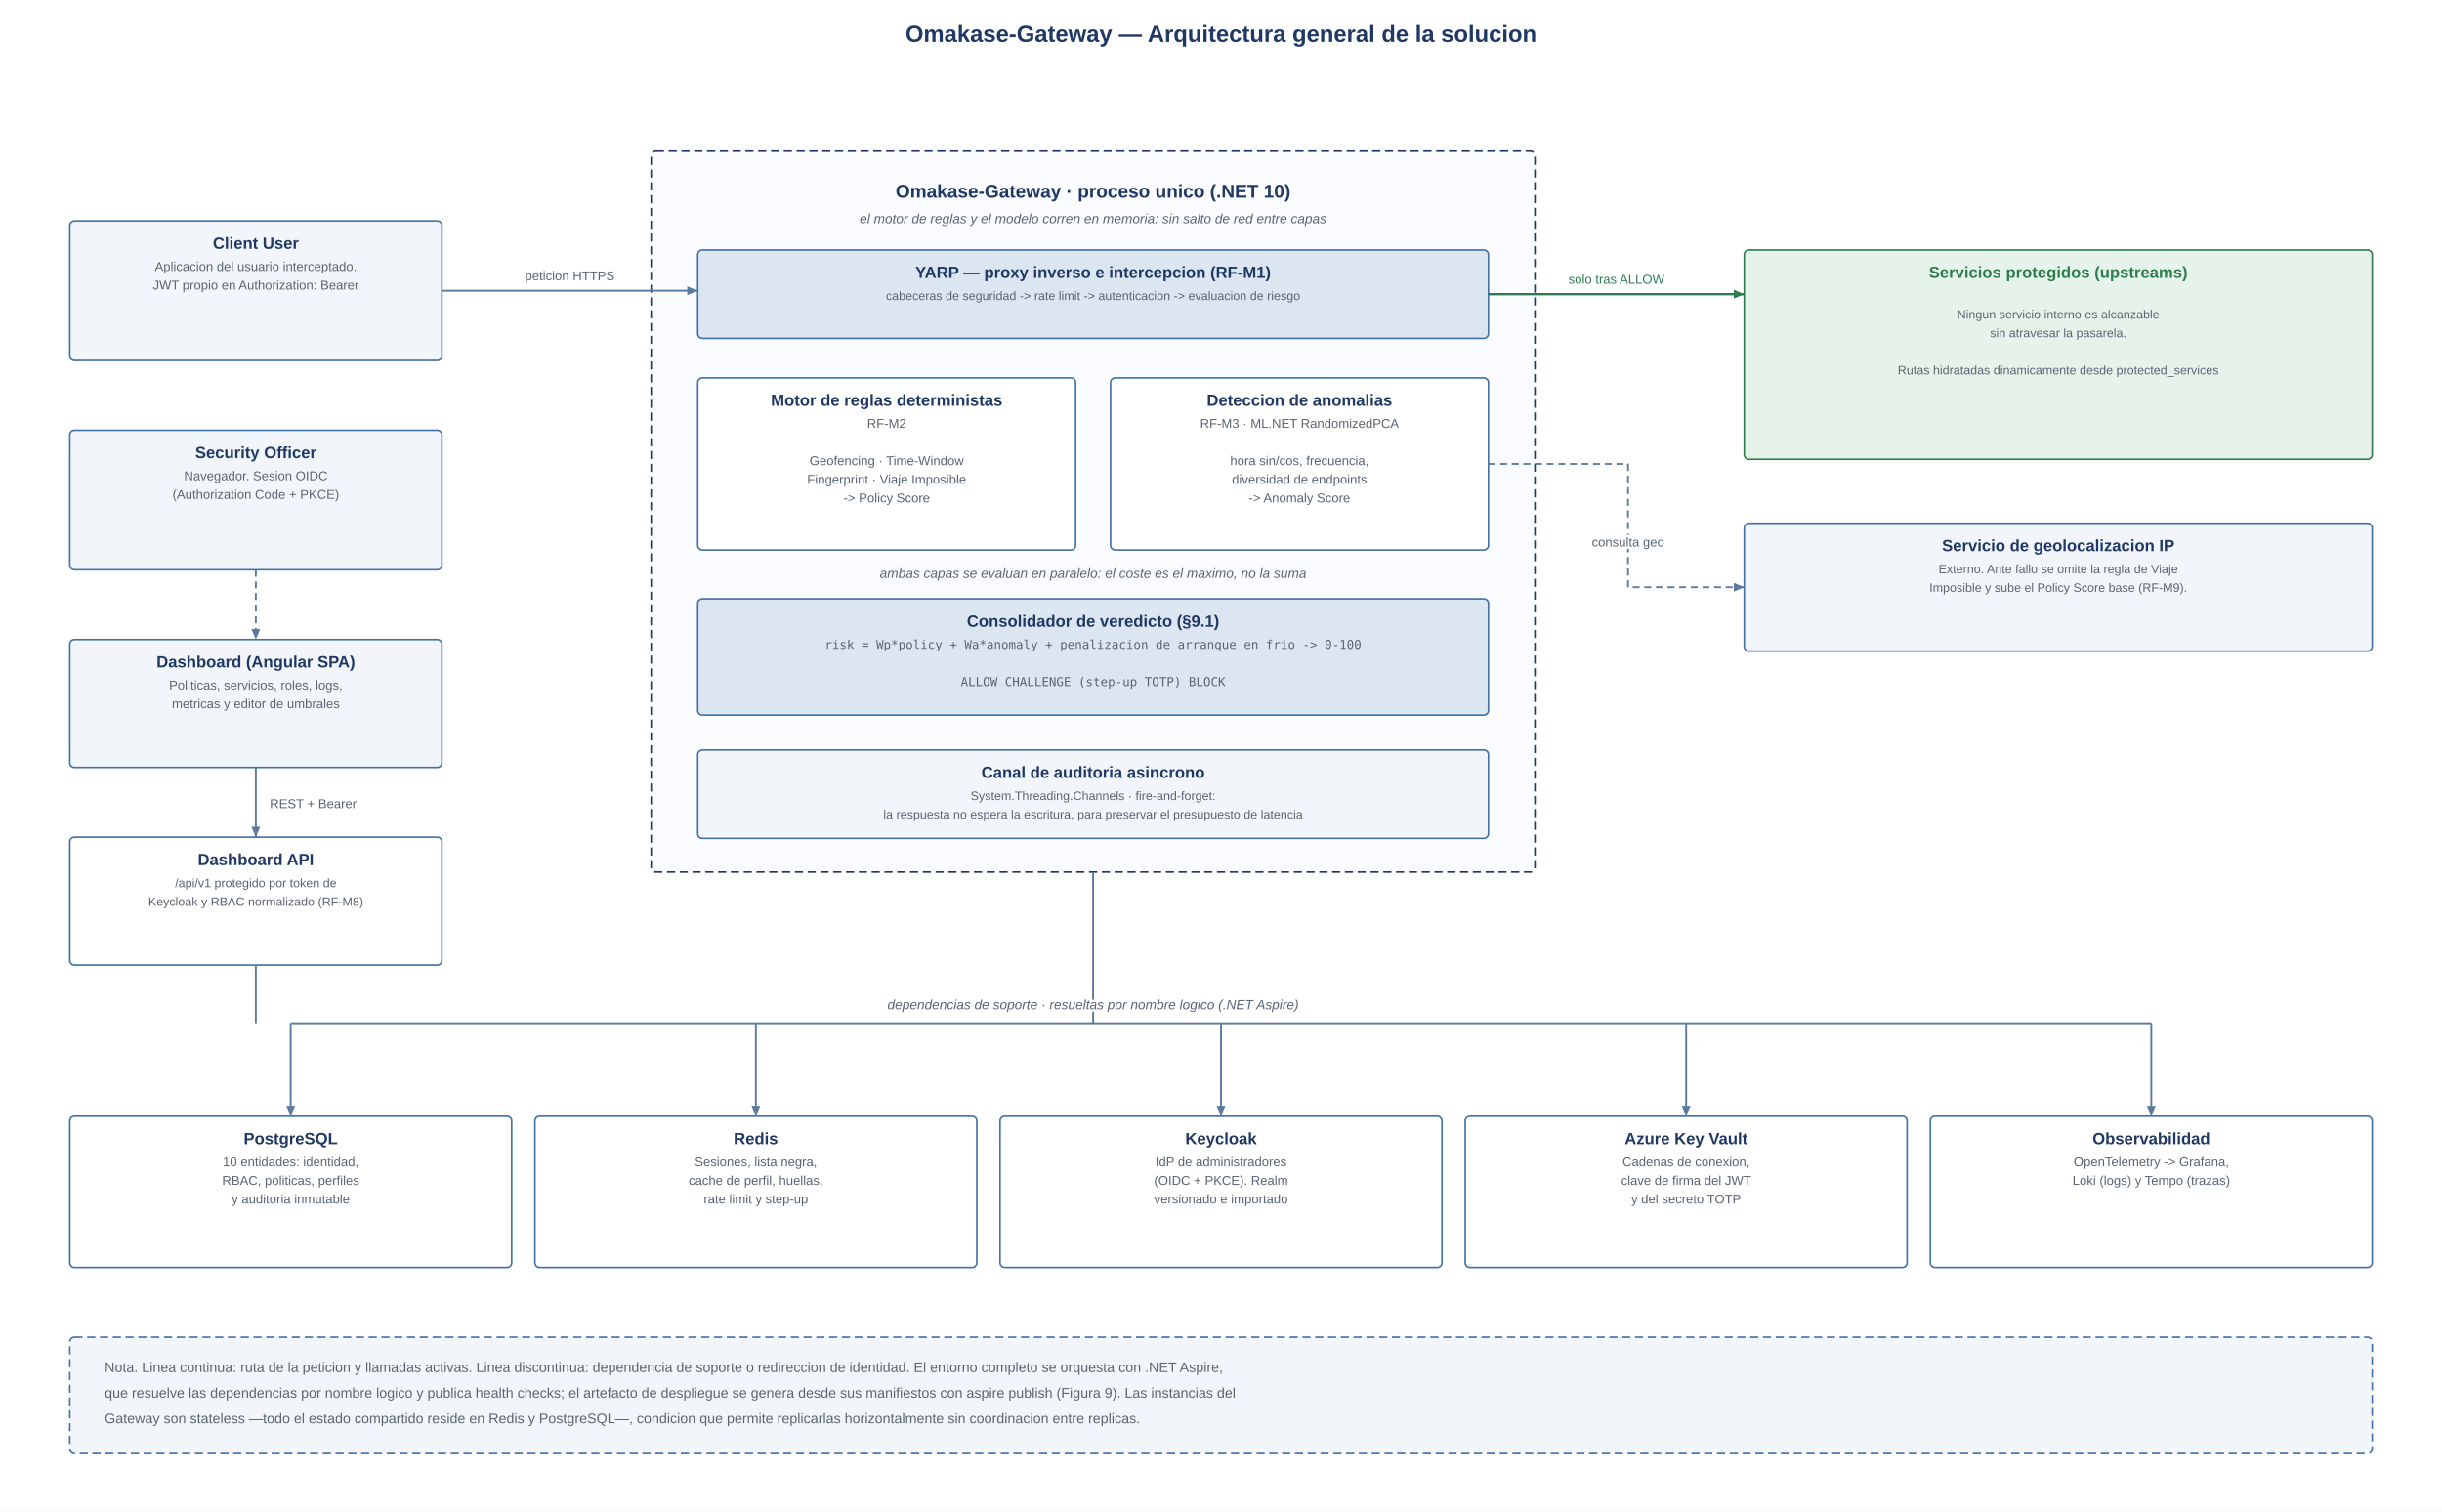
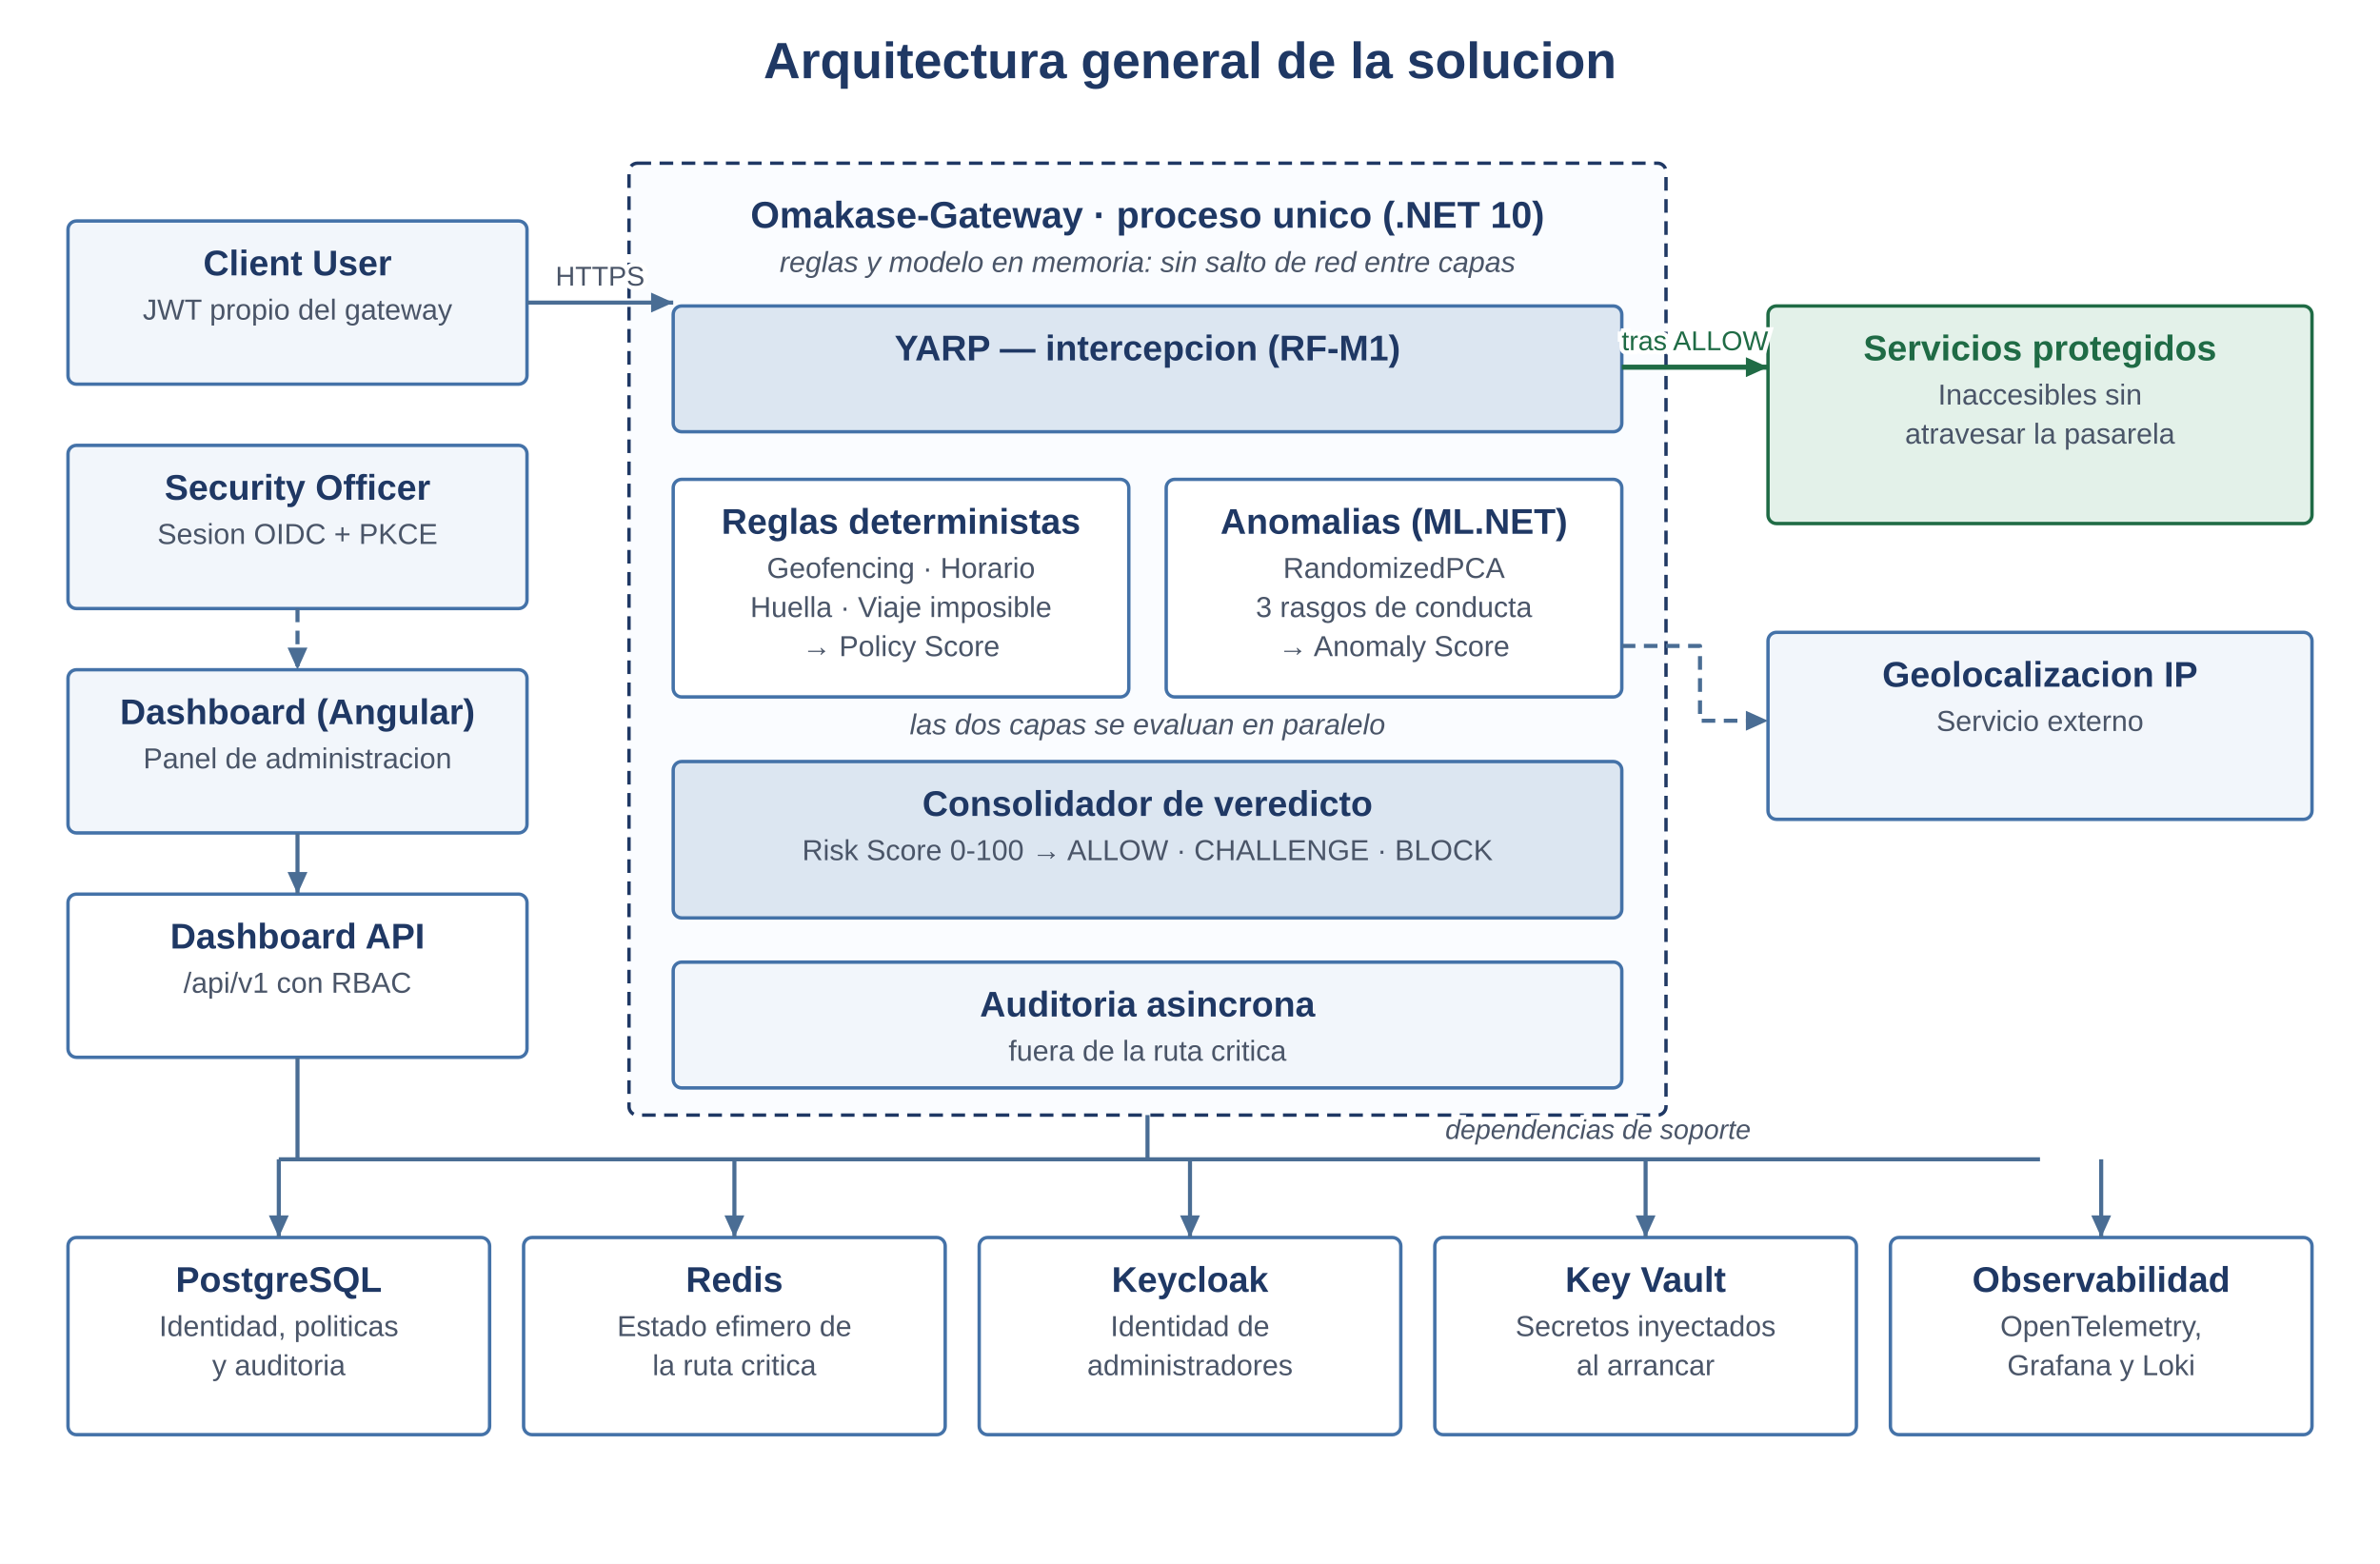
- <svg xmlns="http://www.w3.org/2000/svg" viewBox="0 0 2100 1300" width="2100" height="1300">
-   <rect width="2100" height="1300" fill="#FFFFFF" />
-   <text x="1050.0" y="36" font-family="'Segoe UI', 'Calibri', Arial, sans-serif" font-size="20" font-weight="600" fill="#1F3864" text-anchor="middle">Omakase-Gateway — Arquitectura general de la solucion</text>
-   <rect x="60" y="190" width="320" height="120" fill="#F2F6FB" stroke="#4472A8" stroke-width="1.4" rx="4" />
-   <text x="220.0" y="214" font-family="'Segoe UI', 'Calibri', Arial, sans-serif" font-size="14" font-weight="600" fill="#1F3864" text-anchor="middle">Client User</text>
-   <text x="220.0" y="233" font-family="'Segoe UI', 'Calibri', Arial, sans-serif" font-size="11" fill="#5A6472" text-anchor="middle">Aplicacion del usuario interceptado.</text>
-   <text x="220.0" y="249" font-family="'Segoe UI', 'Calibri', Arial, sans-serif" font-size="11" fill="#5A6472" text-anchor="middle">JWT propio en Authorization: Bearer</text>
-   <rect x="60" y="370" width="320" height="120" fill="#F2F6FB" stroke="#4472A8" stroke-width="1.4" rx="4" />
-   <text x="220.0" y="394" font-family="'Segoe UI', 'Calibri', Arial, sans-serif" font-size="14" font-weight="600" fill="#1F3864" text-anchor="middle">Security Officer</text>
-   <text x="220.0" y="413" font-family="'Segoe UI', 'Calibri', Arial, sans-serif" font-size="11" fill="#5A6472" text-anchor="middle">Navegador. Sesion OIDC</text>
-   <text x="220.0" y="429" font-family="'Segoe UI', 'Calibri', Arial, sans-serif" font-size="11" fill="#5A6472" text-anchor="middle">(Authorization Code + PKCE)</text>
-   <rect x="60" y="550" width="320" height="110" fill="#F2F6FB" stroke="#4472A8" stroke-width="1.4" rx="4" />
-   <text x="220.0" y="574" font-family="'Segoe UI', 'Calibri', Arial, sans-serif" font-size="14" font-weight="600" fill="#1F3864" text-anchor="middle">Dashboard (Angular SPA)</text>
-   <text x="220.0" y="593" font-family="'Segoe UI', 'Calibri', Arial, sans-serif" font-size="11" fill="#5A6472" text-anchor="middle">Politicas, servicios, roles, logs,</text>
-   <text x="220.0" y="609" font-family="'Segoe UI', 'Calibri', Arial, sans-serif" font-size="11" fill="#5A6472" text-anchor="middle">metricas y editor de umbrales</text>
-   <rect x="60" y="720" width="320" height="110" fill="#FFFFFF" stroke="#4472A8" stroke-width="1.4" rx="4" />
-   <text x="220.0" y="744" font-family="'Segoe UI', 'Calibri', Arial, sans-serif" font-size="14" font-weight="600" fill="#1F3864" text-anchor="middle">Dashboard API</text>
-   <text x="220.0" y="763" font-family="'Segoe UI', 'Calibri', Arial, sans-serif" font-size="10.5" fill="#5A6472" text-anchor="middle">/api/v1 protegido por token de</text>
-   <text x="220.0" y="779" font-family="'Segoe UI', 'Calibri', Arial, sans-serif" font-size="10.5" fill="#5A6472" text-anchor="middle">Keycloak y RBAC normalizado (RF-M8)</text>
-   <rect x="560" y="130" width="760" height="620" fill="#FAFCFF" stroke="#1F3864" stroke-width="1.4" rx="4" stroke-dasharray="7 4" />
-   <text x="940.0" y="154" font-family="'Segoe UI', 'Calibri', Arial, sans-serif" font-size="14" font-weight="600" fill="#1F3864" text-anchor="middle" />
-   <text x="940" y="170" font-family="'Segoe UI', 'Calibri', Arial, sans-serif" font-size="16" font-weight="600" fill="#1F3864" text-anchor="middle">Omakase-Gateway  ·  proceso unico (.NET 10)</text>
-   <text x="940" y="192" font-family="'Segoe UI', 'Calibri', Arial, sans-serif" font-size="11.5" font-weight="400" fill="#5A6472" text-anchor="middle" font-style="italic">el motor de reglas y el modelo corren en memoria: sin salto de red entre capas</text>
-   <rect x="600" y="215" width="680" height="76" fill="#DCE6F1" stroke="#4472A8" stroke-width="1.4" rx="4" />
-   <text x="940.0" y="239" font-family="'Segoe UI', 'Calibri', Arial, sans-serif" font-size="14" font-weight="600" fill="#1F3864" text-anchor="middle">YARP — proxy inverso e intercepcion (RF-M1)</text>
-   <text x="940.0" y="258" font-family="'Segoe UI', 'Calibri', Arial, sans-serif" font-size="10.5" fill="#5A6472" text-anchor="middle">cabeceras de seguridad -&gt; rate limit -&gt; autenticacion -&gt; evaluacion de riesgo</text>
-   <rect x="600" y="325" width="325" height="148" fill="#FFFFFF" stroke="#4472A8" stroke-width="1.4" rx="4" />
-   <text x="762.5" y="349" font-family="'Segoe UI', 'Calibri', Arial, sans-serif" font-size="14" font-weight="600" fill="#1F3864" text-anchor="middle">Motor de reglas deterministas</text>
-   <text x="762.5" y="368" font-family="'Segoe UI', 'Calibri', Arial, sans-serif" font-size="11" fill="#5A6472" text-anchor="middle">RF-M2</text>
-   <text x="762.5" y="384" font-family="'Segoe UI', 'Calibri', Arial, sans-serif" font-size="11" fill="#5A6472" text-anchor="middle" />
-   <text x="762.5" y="400" font-family="'Segoe UI', 'Calibri', Arial, sans-serif" font-size="11" fill="#5A6472" text-anchor="middle">Geofencing · Time-Window</text>
-   <text x="762.5" y="416" font-family="'Segoe UI', 'Calibri', Arial, sans-serif" font-size="11" fill="#5A6472" text-anchor="middle">Fingerprint · Viaje Imposible</text>
-   <text x="762.5" y="432" font-family="'Segoe UI', 'Calibri', Arial, sans-serif" font-size="11" fill="#5A6472" text-anchor="middle">-&gt; Policy Score</text>
-   <rect x="955" y="325" width="325" height="148" fill="#FFFFFF" stroke="#4472A8" stroke-width="1.4" rx="4" />
-   <text x="1117.5" y="349" font-family="'Segoe UI', 'Calibri', Arial, sans-serif" font-size="14" font-weight="600" fill="#1F3864" text-anchor="middle">Deteccion de anomalias</text>
-   <text x="1117.5" y="368" font-family="'Segoe UI', 'Calibri', Arial, sans-serif" font-size="11" fill="#5A6472" text-anchor="middle">RF-M3 · ML.NET RandomizedPCA</text>
-   <text x="1117.5" y="384" font-family="'Segoe UI', 'Calibri', Arial, sans-serif" font-size="11" fill="#5A6472" text-anchor="middle" />
-   <text x="1117.5" y="400" font-family="'Segoe UI', 'Calibri', Arial, sans-serif" font-size="11" fill="#5A6472" text-anchor="middle">hora sin/cos, frecuencia,</text>
-   <text x="1117.5" y="416" font-family="'Segoe UI', 'Calibri', Arial, sans-serif" font-size="11" fill="#5A6472" text-anchor="middle">diversidad de endpoints</text>
-   <text x="1117.5" y="432" font-family="'Segoe UI', 'Calibri', Arial, sans-serif" font-size="11" fill="#5A6472" text-anchor="middle">-&gt; Anomaly Score</text>
-   <text x="940" y="497" font-family="'Segoe UI', 'Calibri', Arial, sans-serif" font-size="11.5" font-weight="400" fill="#5A6472" text-anchor="middle" font-style="italic">ambas capas se evaluan en paralelo: el coste es el maximo, no la suma</text>
-   <rect x="600" y="515" width="680" height="100" fill="#DCE6F1" stroke="#4472A8" stroke-width="1.4" rx="4" />
-   <text x="940.0" y="539" font-family="'Segoe UI', 'Calibri', Arial, sans-serif" font-size="14" font-weight="600" fill="#1F3864" text-anchor="middle">Consolidador de veredicto (§9.1)</text>
-   <text x="940.0" y="558" font-family="'Consolas', 'Cascadia Mono', monospace" font-size="10.5" fill="#5A6472" text-anchor="middle">risk = Wp*policy + Wa*anomaly + penalizacion de arranque en frio   -&gt;   0-100</text>
-   <text x="940.0" y="574" font-family="'Consolas', 'Cascadia Mono', monospace" font-size="10.5" fill="#5A6472" text-anchor="middle" />
-   <text x="940.0" y="590" font-family="'Consolas', 'Cascadia Mono', monospace" font-size="10.5" fill="#5A6472" text-anchor="middle">ALLOW        CHALLENGE (step-up TOTP)        BLOCK</text>
-   <rect x="600" y="645" width="680" height="76" fill="#F2F6FB" stroke="#4472A8" stroke-width="1.4" rx="4" />
-   <text x="940.0" y="669" font-family="'Segoe UI', 'Calibri', Arial, sans-serif" font-size="14" font-weight="600" fill="#1F3864" text-anchor="middle">Canal de auditoria asincrono</text>
-   <text x="940.0" y="688" font-family="'Segoe UI', 'Calibri', Arial, sans-serif" font-size="10.5" fill="#5A6472" text-anchor="middle">System.Threading.Channels · fire-and-forget:</text>
-   <text x="940.0" y="704" font-family="'Segoe UI', 'Calibri', Arial, sans-serif" font-size="10.5" fill="#5A6472" text-anchor="middle">la respuesta no espera la escritura, para preservar el presupuesto de latencia</text>
-   <rect x="1500" y="215" width="540" height="180" fill="#E6F3EB" stroke="#2E7D4F" stroke-width="1.4" rx="4" />
-   <text x="1770.0" y="239" font-family="'Segoe UI', 'Calibri', Arial, sans-serif" font-size="14" font-weight="600" fill="#2E7D4F" text-anchor="middle">Servicios protegidos (upstreams)</text>
-   <text x="1770.0" y="258" font-family="'Segoe UI', 'Calibri', Arial, sans-serif" font-size="10.5" fill="#5A6472" text-anchor="middle" />
-   <text x="1770.0" y="274" font-family="'Segoe UI', 'Calibri', Arial, sans-serif" font-size="10.5" fill="#5A6472" text-anchor="middle">Ningun servicio interno es alcanzable</text>
-   <text x="1770.0" y="290" font-family="'Segoe UI', 'Calibri', Arial, sans-serif" font-size="10.5" fill="#5A6472" text-anchor="middle">sin atravesar la pasarela.</text>
-   <text x="1770.0" y="306" font-family="'Segoe UI', 'Calibri', Arial, sans-serif" font-size="10.5" fill="#5A6472" text-anchor="middle" />
-   <text x="1770.0" y="322" font-family="'Segoe UI', 'Calibri', Arial, sans-serif" font-size="10.5" fill="#5A6472" text-anchor="middle">Rutas hidratadas dinamicamente desde protected_services</text>
-   <rect x="1500" y="450" width="540" height="110" fill="#F2F6FB" stroke="#4472A8" stroke-width="1.4" rx="4" />
-   <text x="1770.0" y="474" font-family="'Segoe UI', 'Calibri', Arial, sans-serif" font-size="14" font-weight="600" fill="#1F3864" text-anchor="middle">Servicio de geolocalizacion IP</text>
-   <text x="1770.0" y="493" font-family="'Segoe UI', 'Calibri', Arial, sans-serif" font-size="10.5" fill="#5A6472" text-anchor="middle">Externo. Ante fallo se omite la regla de Viaje</text>
-   <text x="1770.0" y="509" font-family="'Segoe UI', 'Calibri', Arial, sans-serif" font-size="10.5" fill="#5A6472" text-anchor="middle">Imposible y sube el Policy Score base (RF-M9).</text>
-   <rect x="60" y="960" width="380" height="130" fill="#FFFFFF" stroke="#4472A8" stroke-width="1.4" rx="4" />
-   <text x="250.0" y="984" font-family="'Segoe UI', 'Calibri', Arial, sans-serif" font-size="14" font-weight="600" fill="#1F3864" text-anchor="middle">PostgreSQL</text>
-   <text x="250.0" y="1003" font-family="'Segoe UI', 'Calibri', Arial, sans-serif" font-size="11" fill="#5A6472" text-anchor="middle">10 entidades: identidad,</text>
-   <text x="250.0" y="1019" font-family="'Segoe UI', 'Calibri', Arial, sans-serif" font-size="11" fill="#5A6472" text-anchor="middle">RBAC, politicas, perfiles</text>
-   <text x="250.0" y="1035" font-family="'Segoe UI', 'Calibri', Arial, sans-serif" font-size="11" fill="#5A6472" text-anchor="middle">y auditoria inmutable</text>
-   <rect x="460" y="960" width="380" height="130" fill="#FFFFFF" stroke="#4472A8" stroke-width="1.4" rx="4" />
-   <text x="650.0" y="984" font-family="'Segoe UI', 'Calibri', Arial, sans-serif" font-size="14" font-weight="600" fill="#1F3864" text-anchor="middle">Redis</text>
-   <text x="650.0" y="1003" font-family="'Segoe UI', 'Calibri', Arial, sans-serif" font-size="11" fill="#5A6472" text-anchor="middle">Sesiones, lista negra,</text>
-   <text x="650.0" y="1019" font-family="'Segoe UI', 'Calibri', Arial, sans-serif" font-size="11" fill="#5A6472" text-anchor="middle">cache de perfil, huellas,</text>
-   <text x="650.0" y="1035" font-family="'Segoe UI', 'Calibri', Arial, sans-serif" font-size="11" fill="#5A6472" text-anchor="middle">rate limit y step-up</text>
-   <rect x="860" y="960" width="380" height="130" fill="#FFFFFF" stroke="#4472A8" stroke-width="1.4" rx="4" />
-   <text x="1050.0" y="984" font-family="'Segoe UI', 'Calibri', Arial, sans-serif" font-size="14" font-weight="600" fill="#1F3864" text-anchor="middle">Keycloak</text>
-   <text x="1050.0" y="1003" font-family="'Segoe UI', 'Calibri', Arial, sans-serif" font-size="11" fill="#5A6472" text-anchor="middle">IdP de administradores</text>
-   <text x="1050.0" y="1019" font-family="'Segoe UI', 'Calibri', Arial, sans-serif" font-size="11" fill="#5A6472" text-anchor="middle">(OIDC + PKCE). Realm</text>
-   <text x="1050.0" y="1035" font-family="'Segoe UI', 'Calibri', Arial, sans-serif" font-size="11" fill="#5A6472" text-anchor="middle">versionado e importado</text>
-   <rect x="1260" y="960" width="380" height="130" fill="#FFFFFF" stroke="#4472A8" stroke-width="1.4" rx="4" />
-   <text x="1450.0" y="984" font-family="'Segoe UI', 'Calibri', Arial, sans-serif" font-size="14" font-weight="600" fill="#1F3864" text-anchor="middle">Azure Key Vault</text>
-   <text x="1450.0" y="1003" font-family="'Segoe UI', 'Calibri', Arial, sans-serif" font-size="11" fill="#5A6472" text-anchor="middle">Cadenas de conexion,</text>
-   <text x="1450.0" y="1019" font-family="'Segoe UI', 'Calibri', Arial, sans-serif" font-size="11" fill="#5A6472" text-anchor="middle">clave de firma del JWT</text>
-   <text x="1450.0" y="1035" font-family="'Segoe UI', 'Calibri', Arial, sans-serif" font-size="11" fill="#5A6472" text-anchor="middle">y del secreto TOTP</text>
-   <rect x="1660" y="960" width="380" height="130" fill="#FFFFFF" stroke="#4472A8" stroke-width="1.4" rx="4" />
-   <text x="1850.0" y="984" font-family="'Segoe UI', 'Calibri', Arial, sans-serif" font-size="14" font-weight="600" fill="#1F3864" text-anchor="middle">Observabilidad</text>
-   <text x="1850.0" y="1003" font-family="'Segoe UI', 'Calibri', Arial, sans-serif" font-size="11" fill="#5A6472" text-anchor="middle">OpenTelemetry -&gt; Grafana,</text>
-   <text x="1850.0" y="1019" font-family="'Segoe UI', 'Calibri', Arial, sans-serif" font-size="11" fill="#5A6472" text-anchor="middle">Loki (logs) y Tempo (trazas)</text>
-   <path d="M 380 250 L 600 250" fill="none" stroke="#5B7A9E" stroke-width="1.6" stroke-linejoin="round" />
-   <path d="M 600 250 L 591.0 253.78 L 591.0 246.22 z" fill="#5B7A9E" stroke="none" />
-   <text x="490" y="241" font-family="'Segoe UI', 'Calibri', Arial, sans-serif" font-size="11" font-weight="400" text-anchor="middle" stroke="#FFFFFF" stroke-width="4" paint-order="stroke" fill="#5A6472">peticion HTTPS</text>
-   <path d="M 1280 253 L 1500 253" fill="none" stroke="#2E7D4F" stroke-width="2" stroke-linejoin="round" />
-   <path d="M 1500 253 L 1491.0 256.78 L 1491.0 249.22 z" fill="#2E7D4F" stroke="none" />
-   <text x="1390" y="244" font-family="'Segoe UI', 'Calibri', Arial, sans-serif" font-size="11" font-weight="400" text-anchor="middle" stroke="#FFFFFF" stroke-width="4" paint-order="stroke" fill="#2E7D4F">solo tras ALLOW</text>
-   <path d="M 1280 399 L 1400 399 L 1400 505 L 1500 505" fill="none" stroke="#5B7A9E" stroke-width="1.6" stroke-dasharray="6 4" stroke-linejoin="round" />
-   <path d="M 1500 505 L 1491.0 508.78 L 1491.0 501.22 z" fill="#5B7A9E" stroke="none" />
-   <text x="1400" y="470" font-family="'Segoe UI', 'Calibri', Arial, sans-serif" font-size="11" font-weight="400" text-anchor="middle" stroke="#FFFFFF" stroke-width="4" paint-order="stroke" fill="#5A6472">consulta geo</text>
-   <path d="M 220 490 L 220 550" fill="none" stroke="#5B7A9E" stroke-width="1.6" stroke-dasharray="6 4" stroke-linejoin="round" />
-   <path d="M 220 550 L 216.22 541.0 L 223.78 541.0 z" fill="#5B7A9E" stroke="none" />
-   <path d="M 220 660 L 220 720" fill="none" stroke="#5B7A9E" stroke-width="1.6" stroke-linejoin="round" />
-   <path d="M 220 720 L 216.22 711.0 L 223.78 711.0 z" fill="#5B7A9E" stroke="none" />
-   <text x="232" y="695" font-family="'Segoe UI', 'Calibri', Arial, sans-serif" font-size="11" font-weight="400" text-anchor="start" stroke="#FFFFFF" stroke-width="4" paint-order="stroke" fill="#5A6472">REST + Bearer</text>
-   <path d="M 940 750 L 940 880" fill="none" stroke="#5B7A9E" stroke-width="1.6" stroke-linejoin="round" />
-   <path d="M 220 830 L 220 880" fill="none" stroke="#5B7A9E" stroke-width="1.6" stroke-linejoin="round" />
-   <path d="M 250 880 L 1850 880" fill="none" stroke="#5B7A9E" stroke-width="1.6" stroke-linejoin="round" />
-   <path d="M 250 880 L 250 960" fill="none" stroke="#5B7A9E" stroke-width="1.6" stroke-linejoin="round" />
-   <path d="M 250 960 L 246.22 951.0 L 253.78 951.0 z" fill="#5B7A9E" stroke="none" />
-   <path d="M 650 880 L 650 960" fill="none" stroke="#5B7A9E" stroke-width="1.6" stroke-linejoin="round" />
-   <path d="M 650 960 L 646.22 951.0 L 653.78 951.0 z" fill="#5B7A9E" stroke="none" />
-   <path d="M 1050 880 L 1050 960" fill="none" stroke="#5B7A9E" stroke-width="1.6" stroke-linejoin="round" />
-   <path d="M 1050 960 L 1046.22 951.0 L 1053.78 951.0 z" fill="#5B7A9E" stroke="none" />
-   <path d="M 1450 880 L 1450 960" fill="none" stroke="#5B7A9E" stroke-width="1.6" stroke-linejoin="round" />
-   <path d="M 1450 960 L 1446.22 951.0 L 1453.78 951.0 z" fill="#5B7A9E" stroke="none" />
-   <path d="M 1850 880 L 1850 960" fill="none" stroke="#5B7A9E" stroke-width="1.6" stroke-linejoin="round" />
-   <path d="M 1850 960 L 1846.22 951.0 L 1853.78 951.0 z" fill="#5B7A9E" stroke="none" />
-   <text x="940" y="868" font-family="'Segoe UI', 'Calibri', Arial, sans-serif" font-size="11.5" font-weight="400" text-anchor="middle" stroke="#FFFFFF" stroke-width="4" paint-order="stroke" font-style="italic" fill="#5A6472">dependencias de soporte  ·  resueltas por nombre logico (.NET Aspire)</text>
-   <rect x="60" y="1150" width="1980" height="100" fill="#F2F6FB" stroke="#4472A8" stroke-width="1.4" rx="4" stroke-dasharray="7 4" />
-   <text x="1050.0" y="1174" font-family="'Segoe UI', 'Calibri', Arial, sans-serif" font-size="14" font-weight="600" fill="#1F3864" text-anchor="middle" />
-   <text x="90" y="1180" font-family="'Segoe UI', 'Calibri', Arial, sans-serif" font-size="12" font-weight="400" fill="#5A6472" text-anchor="start">Nota. Linea continua: ruta de la peticion y llamadas activas. Linea discontinua: dependencia de soporte o redireccion de identidad. El entorno completo se orquesta con .NET Aspire,</text>
-   <text x="90" y="1202" font-family="'Segoe UI', 'Calibri', Arial, sans-serif" font-size="12" font-weight="400" fill="#5A6472" text-anchor="start">que resuelve las dependencias por nombre logico y publica health checks; el artefacto de despliegue se genera desde sus manifiestos con aspire publish (Figura 9). Las instancias del</text>
-   <text x="90" y="1224" font-family="'Segoe UI', 'Calibri', Arial, sans-serif" font-size="12" font-weight="400" fill="#5A6472" text-anchor="start">Gateway son stateless —todo el estado compartido reside en Redis y PostgreSQL—, condicion que permite replicarlas horizontalmente sin coordinacion entre replicas.</text>
+ <svg xmlns="http://www.w3.org/2000/svg" viewBox="0 0 1400 920" width="1400" height="920">
+   <rect width="1400" height="920" fill="#FFFFFF" />
+   <text x="700.0" y="46" font-family="'Segoe UI', 'Calibri', Arial, sans-serif" font-size="30" font-weight="600" fill="#1F3864" text-anchor="middle">Arquitectura general de la solucion</text>
+   <rect x="40" y="130" width="270" height="96" fill="#F2F6FB" stroke="#4472A8" stroke-width="2" rx="5" />
+   <text x="175.0" y="162" font-family="'Segoe UI', 'Calibri', Arial, sans-serif" font-size="21" font-weight="600" fill="#1F3864" text-anchor="middle">Client User</text>
+   <text x="175.0" y="188" font-family="'Segoe UI', 'Calibri', Arial, sans-serif" font-size="17" font-weight="400" fill="#4A5568" text-anchor="middle">JWT propio del gateway</text>
+   <rect x="40" y="262" width="270" height="96" fill="#F2F6FB" stroke="#4472A8" stroke-width="2" rx="5" />
+   <text x="175.0" y="294" font-family="'Segoe UI', 'Calibri', Arial, sans-serif" font-size="21" font-weight="600" fill="#1F3864" text-anchor="middle">Security Officer</text>
+   <text x="175.0" y="320" font-family="'Segoe UI', 'Calibri', Arial, sans-serif" font-size="17" font-weight="400" fill="#4A5568" text-anchor="middle">Sesion OIDC + PKCE</text>
+   <rect x="40" y="394" width="270" height="96" fill="#F2F6FB" stroke="#4472A8" stroke-width="2" rx="5" />
+   <text x="175.0" y="426" font-family="'Segoe UI', 'Calibri', Arial, sans-serif" font-size="21" font-weight="600" fill="#1F3864" text-anchor="middle">Dashboard (Angular)</text>
+   <text x="175.0" y="452" font-family="'Segoe UI', 'Calibri', Arial, sans-serif" font-size="17" font-weight="400" fill="#4A5568" text-anchor="middle">Panel de administracion</text>
+   <rect x="40" y="526" width="270" height="96" fill="#FFFFFF" stroke="#4472A8" stroke-width="2" rx="5" />
+   <text x="175.0" y="558" font-family="'Segoe UI', 'Calibri', Arial, sans-serif" font-size="21" font-weight="600" fill="#1F3864" text-anchor="middle">Dashboard API</text>
+   <text x="175.0" y="584" font-family="'Segoe UI', 'Calibri', Arial, sans-serif" font-size="17" font-weight="400" fill="#4A5568" text-anchor="middle">/api/v1 con RBAC</text>
+   <rect x="370" y="96" width="610" height="560" fill="#FAFCFF" stroke="#1F3864" stroke-width="2" rx="5" stroke-dasharray="8 5" />
+   <text x="675" y="134" font-family="'Segoe UI', 'Calibri', Arial, sans-serif" font-size="22" font-weight="600" fill="#1F3864" text-anchor="middle">Omakase-Gateway  ·  proceso unico (.NET 10)</text>
+   <text x="675" y="160" font-family="'Segoe UI', 'Calibri', Arial, sans-serif" font-size="17" font-weight="400" fill="#4A5568" text-anchor="middle" font-style="italic">reglas y modelo en memoria: sin salto de red entre capas</text>
+   <rect x="396" y="180" width="558" height="74" fill="#DCE6F1" stroke="#4472A8" stroke-width="2" rx="5" />
+   <text x="675.0" y="212" font-family="'Segoe UI', 'Calibri', Arial, sans-serif" font-size="21" font-weight="600" fill="#1F3864" text-anchor="middle">YARP — intercepcion (RF-M1)</text>
+   <rect x="396" y="282" width="268" height="128" fill="#FFFFFF" stroke="#4472A8" stroke-width="2" rx="5" />
+   <text x="530.0" y="314" font-family="'Segoe UI', 'Calibri', Arial, sans-serif" font-size="21" font-weight="600" fill="#1F3864" text-anchor="middle">Reglas deterministas</text>
+   <text x="530.0" y="340" font-family="'Segoe UI', 'Calibri', Arial, sans-serif" font-size="17" font-weight="400" fill="#4A5568" text-anchor="middle">Geofencing · Horario</text>
+   <text x="530.0" y="363" font-family="'Segoe UI', 'Calibri', Arial, sans-serif" font-size="17" font-weight="400" fill="#4A5568" text-anchor="middle">Huella · Viaje imposible</text>
+   <text x="530.0" y="386" font-family="'Segoe UI', 'Calibri', Arial, sans-serif" font-size="17" font-weight="400" fill="#4A5568" text-anchor="middle">→ Policy Score</text>
+   <rect x="686" y="282" width="268" height="128" fill="#FFFFFF" stroke="#4472A8" stroke-width="2" rx="5" />
+   <text x="820.0" y="314" font-family="'Segoe UI', 'Calibri', Arial, sans-serif" font-size="21" font-weight="600" fill="#1F3864" text-anchor="middle">Anomalias (ML.NET)</text>
+   <text x="820.0" y="340" font-family="'Segoe UI', 'Calibri', Arial, sans-serif" font-size="17" font-weight="400" fill="#4A5568" text-anchor="middle">RandomizedPCA</text>
+   <text x="820.0" y="363" font-family="'Segoe UI', 'Calibri', Arial, sans-serif" font-size="17" font-weight="400" fill="#4A5568" text-anchor="middle">3 rasgos de conducta</text>
+   <text x="820.0" y="386" font-family="'Segoe UI', 'Calibri', Arial, sans-serif" font-size="17" font-weight="400" fill="#4A5568" text-anchor="middle">→ Anomaly Score</text>
+   <text x="675" y="432" font-family="'Segoe UI', 'Calibri', Arial, sans-serif" font-size="17" font-weight="400" fill="#4A5568" text-anchor="middle" font-style="italic">las dos capas se evaluan en paralelo</text>
+   <rect x="396" y="448" width="558" height="92" fill="#DCE6F1" stroke="#4472A8" stroke-width="2" rx="5" />
+   <text x="675.0" y="480" font-family="'Segoe UI', 'Calibri', Arial, sans-serif" font-size="21" font-weight="600" fill="#1F3864" text-anchor="middle">Consolidador de veredicto</text>
+   <text x="675.0" y="506" font-family="'Segoe UI', 'Calibri', Arial, sans-serif" font-size="17" font-weight="400" fill="#4A5568" text-anchor="middle">Risk Score 0-100  →  ALLOW · CHALLENGE · BLOCK</text>
+   <rect x="396" y="566" width="558" height="74" fill="#F2F6FB" stroke="#4472A8" stroke-width="2" rx="5" />
+   <text x="675.0" y="598" font-family="'Segoe UI', 'Calibri', Arial, sans-serif" font-size="21" font-weight="600" fill="#1F3864" text-anchor="middle">Auditoria asincrona</text>
+   <text x="675.0" y="624" font-family="'Segoe UI', 'Calibri', Arial, sans-serif" font-size="17" font-weight="400" fill="#4A5568" text-anchor="middle">fuera de la ruta critica</text>
+   <rect x="1040" y="180" width="320" height="128" fill="#E3F1E9" stroke="#1F6B45" stroke-width="2" rx="5" />
+   <text x="1200.0" y="212" font-family="'Segoe UI', 'Calibri', Arial, sans-serif" font-size="21" font-weight="600" fill="#1F6B45" text-anchor="middle">Servicios protegidos</text>
+   <text x="1200.0" y="238" font-family="'Segoe UI', 'Calibri', Arial, sans-serif" font-size="17" font-weight="400" fill="#4A5568" text-anchor="middle">Inaccesibles sin</text>
+   <text x="1200.0" y="261" font-family="'Segoe UI', 'Calibri', Arial, sans-serif" font-size="17" font-weight="400" fill="#4A5568" text-anchor="middle">atravesar la pasarela</text>
+   <rect x="1040" y="372" width="320" height="110" fill="#F2F6FB" stroke="#4472A8" stroke-width="2" rx="5" />
+   <text x="1200.0" y="404" font-family="'Segoe UI', 'Calibri', Arial, sans-serif" font-size="21" font-weight="600" fill="#1F3864" text-anchor="middle">Geolocalizacion IP</text>
+   <text x="1200.0" y="430" font-family="'Segoe UI', 'Calibri', Arial, sans-serif" font-size="17" font-weight="400" fill="#4A5568" text-anchor="middle">Servicio externo</text>
+   <rect x="40" y="728" width="248" height="116" fill="#FFFFFF" stroke="#4472A8" stroke-width="2" rx="5" />
+   <text x="164.0" y="760" font-family="'Segoe UI', 'Calibri', Arial, sans-serif" font-size="21" font-weight="600" fill="#1F3864" text-anchor="middle">PostgreSQL</text>
+   <text x="164.0" y="786" font-family="'Segoe UI', 'Calibri', Arial, sans-serif" font-size="17" font-weight="400" fill="#4A5568" text-anchor="middle">Identidad, politicas</text>
+   <text x="164.0" y="809" font-family="'Segoe UI', 'Calibri', Arial, sans-serif" font-size="17" font-weight="400" fill="#4A5568" text-anchor="middle">y auditoria</text>
+   <rect x="308" y="728" width="248" height="116" fill="#FFFFFF" stroke="#4472A8" stroke-width="2" rx="5" />
+   <text x="432.0" y="760" font-family="'Segoe UI', 'Calibri', Arial, sans-serif" font-size="21" font-weight="600" fill="#1F3864" text-anchor="middle">Redis</text>
+   <text x="432.0" y="786" font-family="'Segoe UI', 'Calibri', Arial, sans-serif" font-size="17" font-weight="400" fill="#4A5568" text-anchor="middle">Estado efimero de</text>
+   <text x="432.0" y="809" font-family="'Segoe UI', 'Calibri', Arial, sans-serif" font-size="17" font-weight="400" fill="#4A5568" text-anchor="middle">la ruta critica</text>
+   <rect x="576" y="728" width="248" height="116" fill="#FFFFFF" stroke="#4472A8" stroke-width="2" rx="5" />
+   <text x="700.0" y="760" font-family="'Segoe UI', 'Calibri', Arial, sans-serif" font-size="21" font-weight="600" fill="#1F3864" text-anchor="middle">Keycloak</text>
+   <text x="700.0" y="786" font-family="'Segoe UI', 'Calibri', Arial, sans-serif" font-size="17" font-weight="400" fill="#4A5568" text-anchor="middle">Identidad de</text>
+   <text x="700.0" y="809" font-family="'Segoe UI', 'Calibri', Arial, sans-serif" font-size="17" font-weight="400" fill="#4A5568" text-anchor="middle">administradores</text>
+   <rect x="844" y="728" width="248" height="116" fill="#FFFFFF" stroke="#4472A8" stroke-width="2" rx="5" />
+   <text x="968.0" y="760" font-family="'Segoe UI', 'Calibri', Arial, sans-serif" font-size="21" font-weight="600" fill="#1F3864" text-anchor="middle">Key Vault</text>
+   <text x="968.0" y="786" font-family="'Segoe UI', 'Calibri', Arial, sans-serif" font-size="17" font-weight="400" fill="#4A5568" text-anchor="middle">Secretos inyectados</text>
+   <text x="968.0" y="809" font-family="'Segoe UI', 'Calibri', Arial, sans-serif" font-size="17" font-weight="400" fill="#4A5568" text-anchor="middle">al arrancar</text>
+   <rect x="1112" y="728" width="248" height="116" fill="#FFFFFF" stroke="#4472A8" stroke-width="2" rx="5" />
+   <text x="1236.0" y="760" font-family="'Segoe UI', 'Calibri', Arial, sans-serif" font-size="21" font-weight="600" fill="#1F3864" text-anchor="middle">Observabilidad</text>
+   <text x="1236.0" y="786" font-family="'Segoe UI', 'Calibri', Arial, sans-serif" font-size="17" font-weight="400" fill="#4A5568" text-anchor="middle">OpenTelemetry,</text>
+   <text x="1236.0" y="809" font-family="'Segoe UI', 'Calibri', Arial, sans-serif" font-size="17" font-weight="400" fill="#4A5568" text-anchor="middle">Grafana y Loki</text>
+   <path d="M 310 178 L 396 178" fill="none" stroke="#4A6D94" stroke-width="2.4" stroke-linejoin="round" />
+   <path d="M 396 178 L 383.0 183.85 L 383.0 172.15 z" fill="#4A6D94" stroke="none" />
+   <text x="353" y="168" font-family="'Segoe UI', 'Calibri', Arial, sans-serif" font-size="16" font-weight="400" text-anchor="middle" stroke="#FFFFFF" stroke-width="5" paint-order="stroke" fill="#4A5568">HTTPS</text>
+   <path d="M 954 216 L 1040 216" fill="none" stroke="#1F6B45" stroke-width="3" stroke-linejoin="round" />
+   <path d="M 1040 216 L 1027.0 221.85 L 1027.0 210.15 z" fill="#1F6B45" stroke="none" />
+   <text x="997" y="206" font-family="'Segoe UI', 'Calibri', Arial, sans-serif" font-size="16" font-weight="400" text-anchor="middle" stroke="#FFFFFF" stroke-width="5" paint-order="stroke" fill="#1F6B45">tras ALLOW</text>
+   <path d="M 954 380 L 1000 380 L 1000 424 L 1040 424" fill="none" stroke="#4A6D94" stroke-width="2.4" stroke-dasharray="8 5" stroke-linejoin="round" />
+   <path d="M 1040 424 L 1027.0 429.85 L 1027.0 418.15 z" fill="#4A6D94" stroke="none" />
+   <path d="M 175 358 L 175 394" fill="none" stroke="#4A6D94" stroke-width="2.4" stroke-dasharray="8 5" stroke-linejoin="round" />
+   <path d="M 175 394 L 169.15 381.0 L 180.85 381.0 z" fill="#4A6D94" stroke="none" />
+   <path d="M 175 490 L 175 526" fill="none" stroke="#4A6D94" stroke-width="2.4" stroke-linejoin="round" />
+   <path d="M 175 526 L 169.15 513.0 L 180.85 513.0 z" fill="#4A6D94" stroke="none" />
+   <path d="M 675 656 L 675 682" fill="none" stroke="#4A6D94" stroke-width="2.4" stroke-linejoin="round" />
+   <path d="M 175 622 L 175 682" fill="none" stroke="#4A6D94" stroke-width="2.4" stroke-linejoin="round" />
+   <path d="M 164 682 L 1200 682" fill="none" stroke="#4A6D94" stroke-width="2.4" stroke-linejoin="round" />
+   <path d="M 164 682 L 164 728" fill="none" stroke="#4A6D94" stroke-width="2.4" stroke-linejoin="round" />
+   <path d="M 164 728 L 158.15 715.0 L 169.85 715.0 z" fill="#4A6D94" stroke="none" />
+   <path d="M 432 682 L 432 728" fill="none" stroke="#4A6D94" stroke-width="2.4" stroke-linejoin="round" />
+   <path d="M 432 728 L 426.15 715.0 L 437.85 715.0 z" fill="#4A6D94" stroke="none" />
+   <path d="M 700 682 L 700 728" fill="none" stroke="#4A6D94" stroke-width="2.4" stroke-linejoin="round" />
+   <path d="M 700 728 L 694.15 715.0 L 705.85 715.0 z" fill="#4A6D94" stroke="none" />
+   <path d="M 968 682 L 968 728" fill="none" stroke="#4A6D94" stroke-width="2.4" stroke-linejoin="round" />
+   <path d="M 968 728 L 962.15 715.0 L 973.85 715.0 z" fill="#4A6D94" stroke="none" />
+   <path d="M 1236 682 L 1236 728" fill="none" stroke="#4A6D94" stroke-width="2.4" stroke-linejoin="round" />
+   <path d="M 1236 728 L 1230.15 715.0 L 1241.85 715.0 z" fill="#4A6D94" stroke="none" />
+   <text x="940" y="670" font-family="'Segoe UI', 'Calibri', Arial, sans-serif" font-size="16" font-weight="400" text-anchor="middle" stroke="#FFFFFF" stroke-width="5" paint-order="stroke" font-style="italic" fill="#4A5568">dependencias de soporte</text>
</svg>
